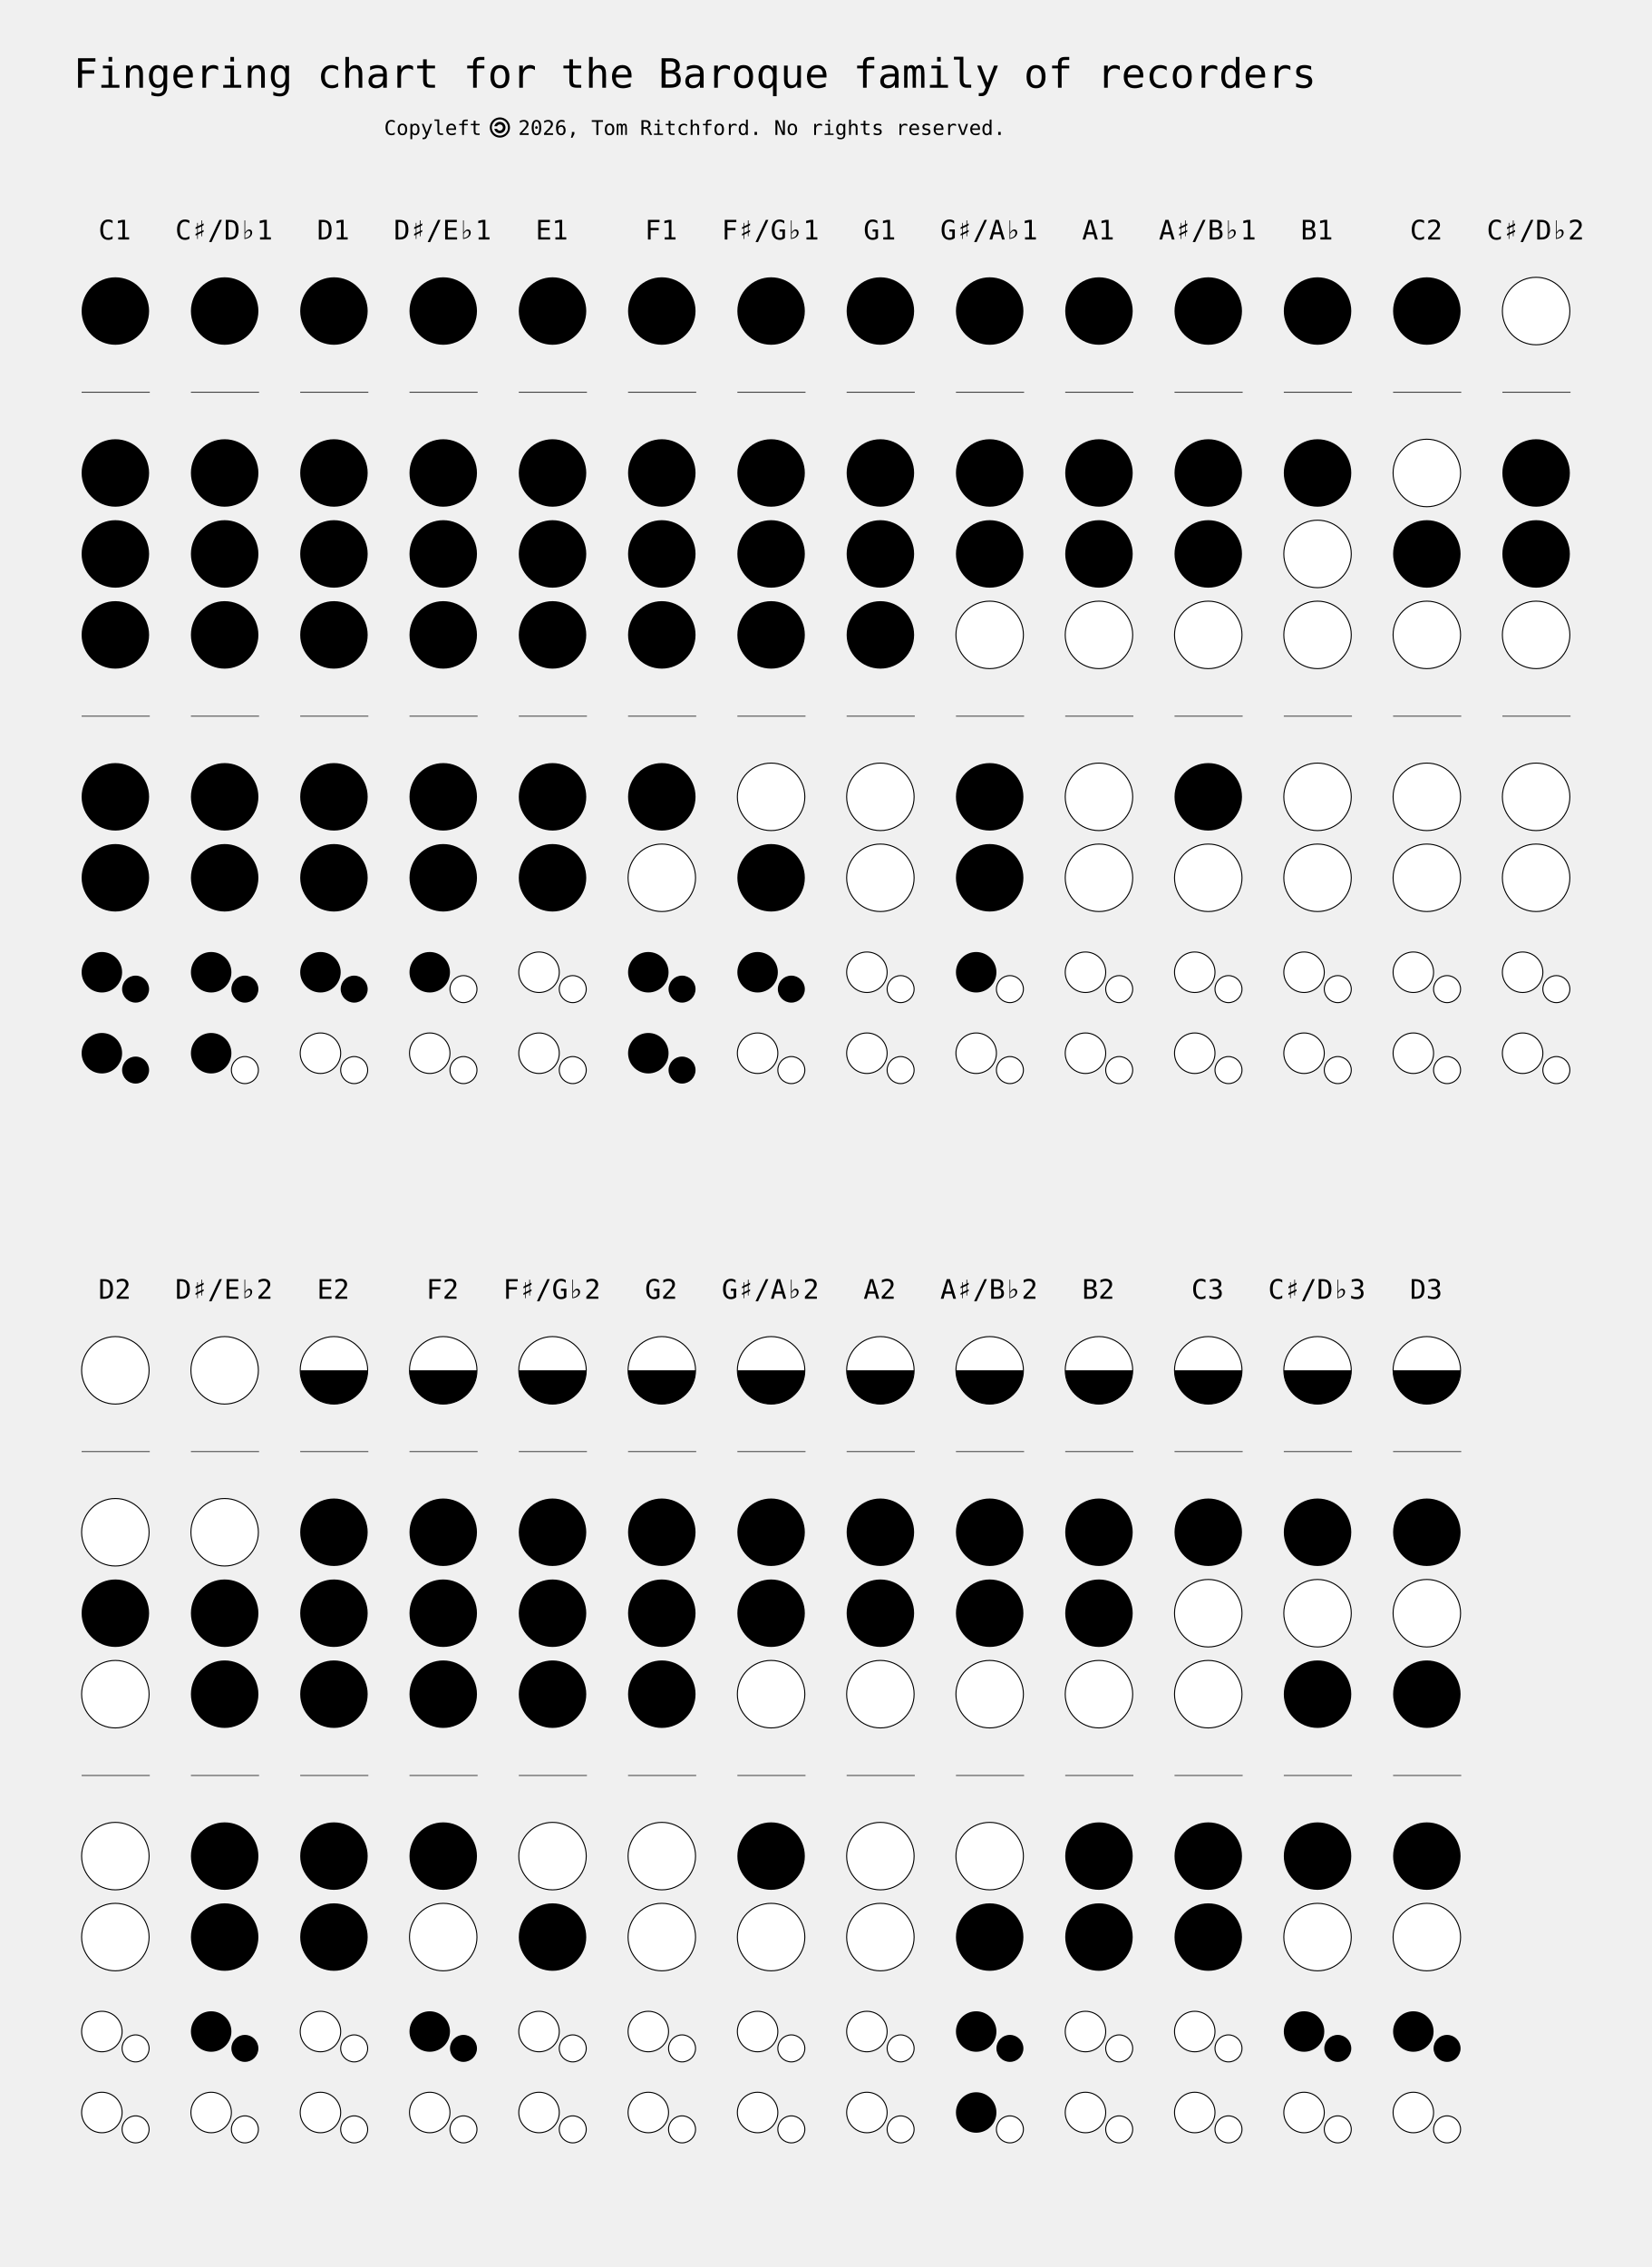
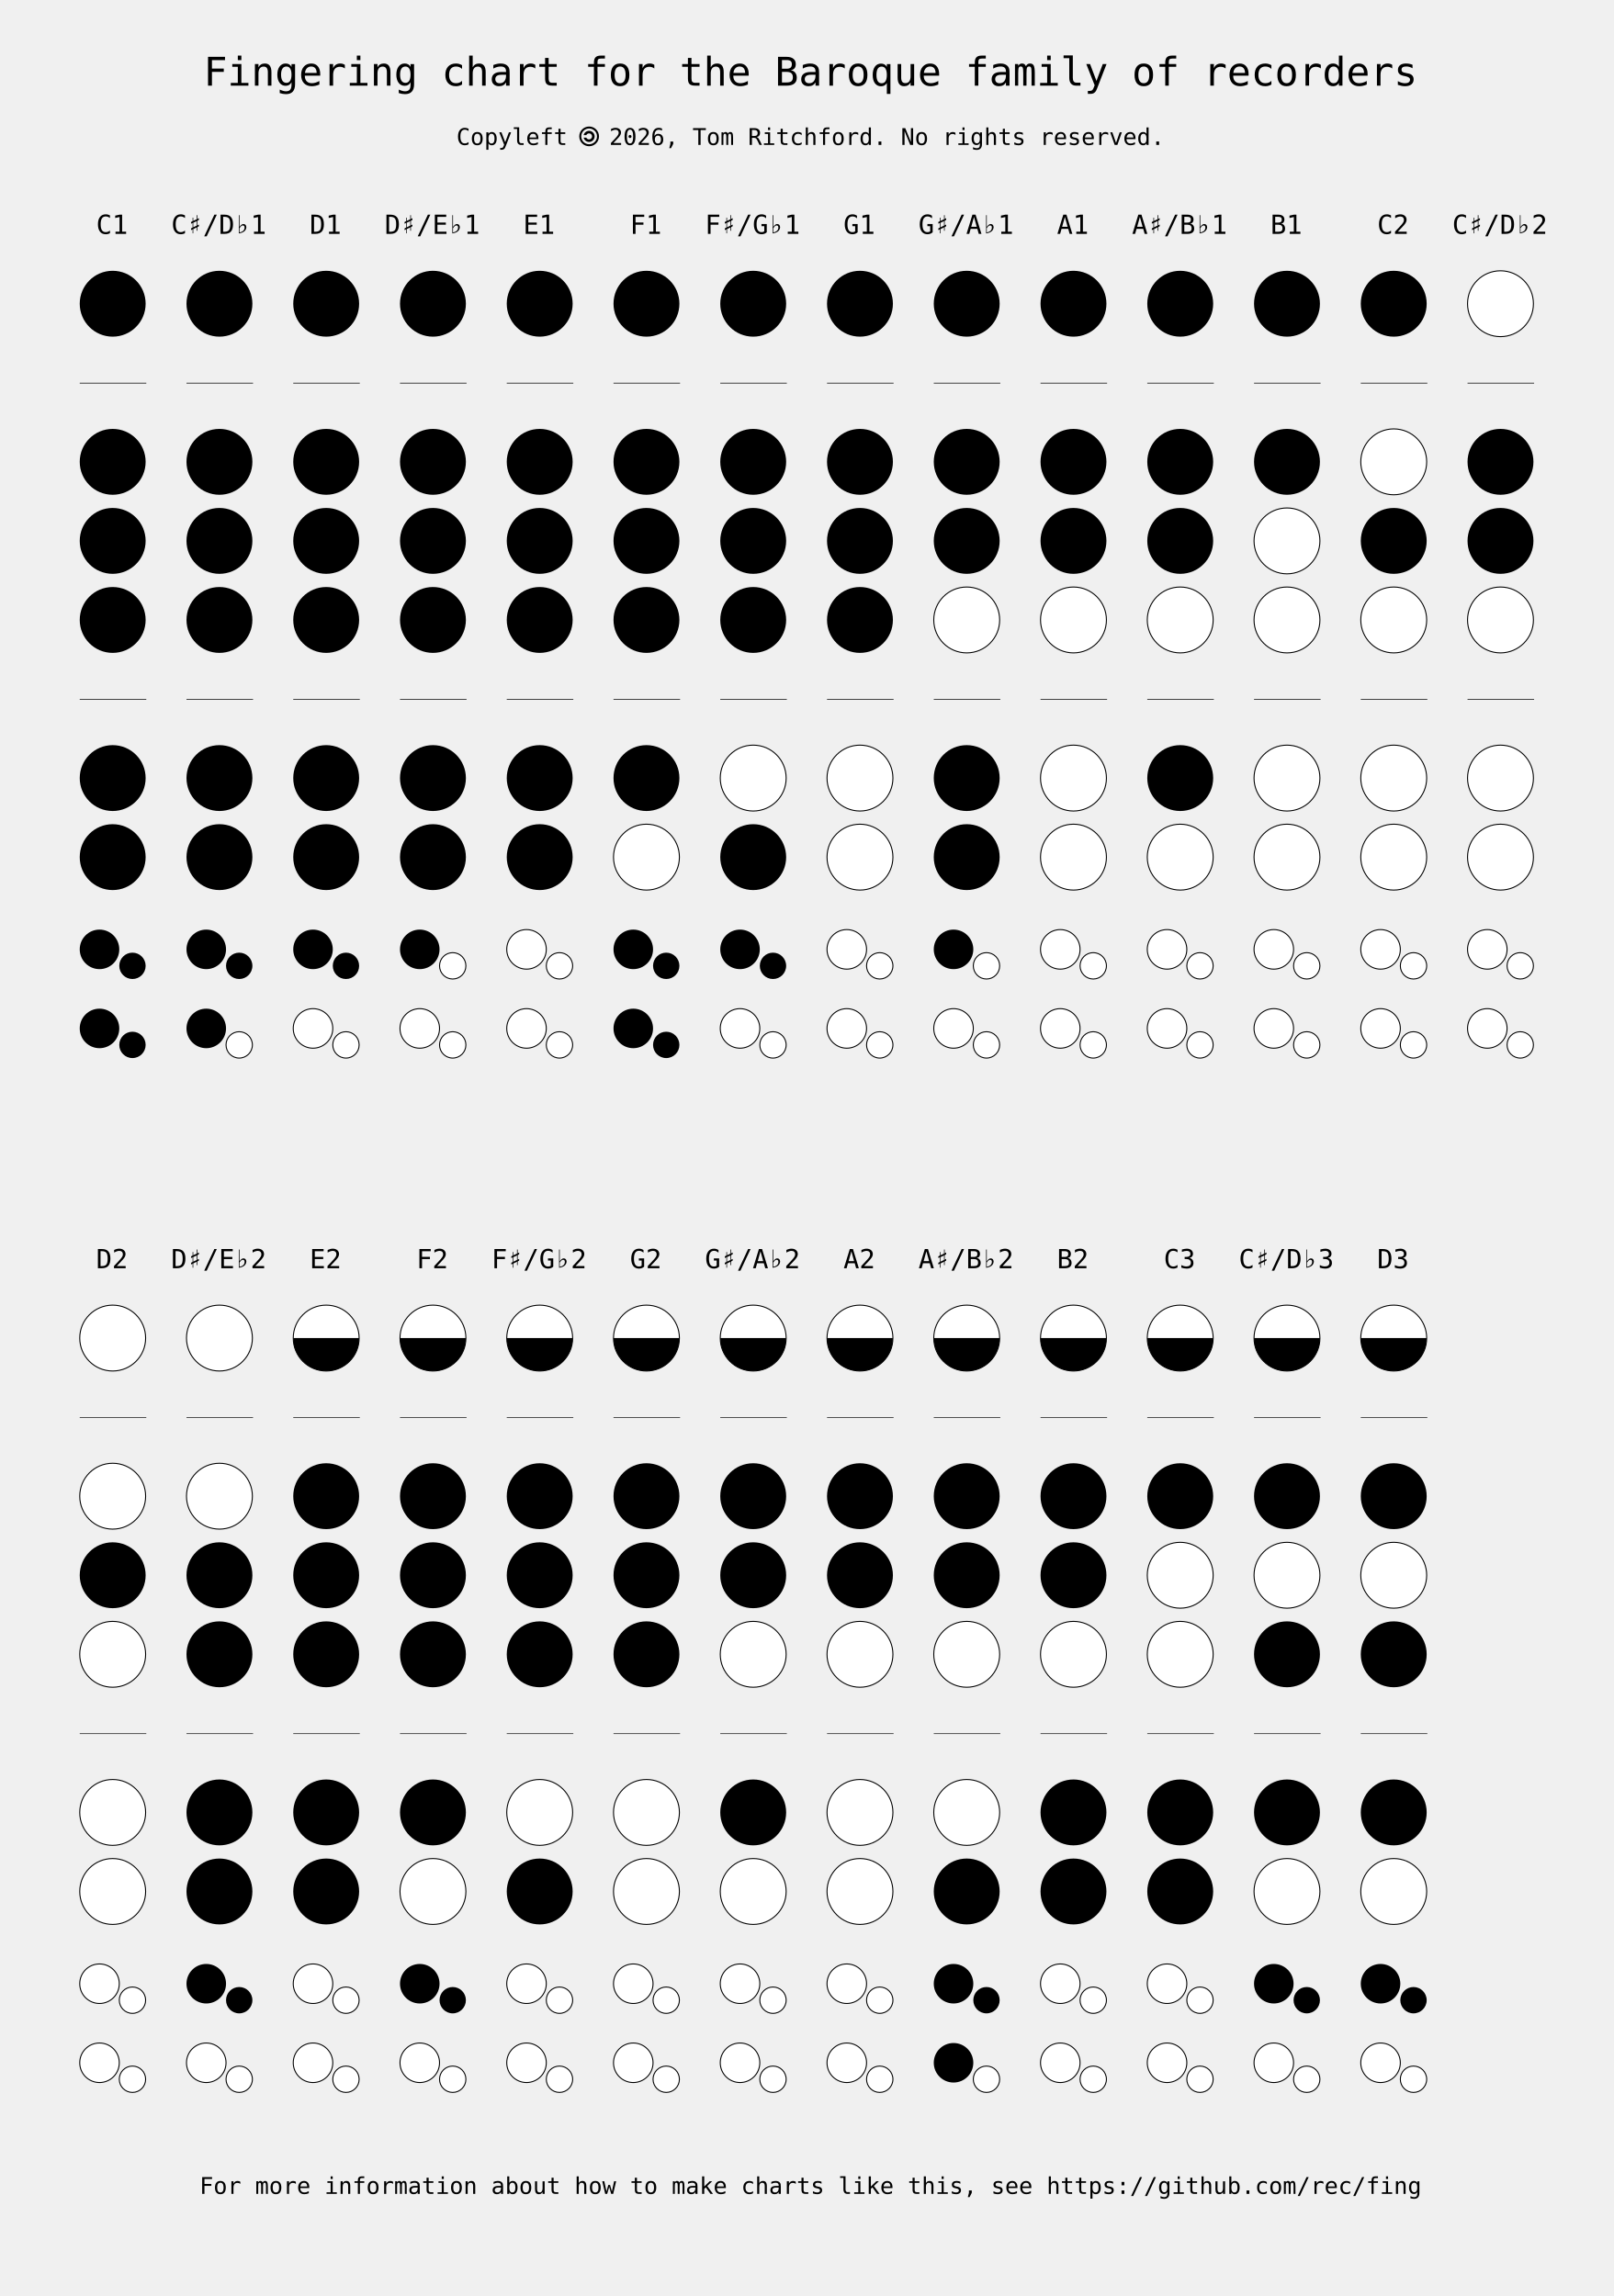
- <svg xmlns="http://www.w3.org/2000/svg" viewBox="0 0 2448 3360">
+ <svg xmlns="http://www.w3.org/2000/svg" viewBox="0 0 2448 3485">
  <defs>
    <svg id="copyleft">
      <circle cx="5" cy="5" r="4.49" fill="none" stroke="#000" stroke-width="1" />
      <path d="M 2.23,4.37 H 3.57 a 1.53,1.53 0 1 1 0,1.28 H 2.23 a 2.81,2.81 0 1 0 0-1.28 z" />
    </svg>
    <circle cx="50" cy="50" r="50" id="pad" />
    <circle cx="80" cy="95" r="20" id="little-hole" />
    <circle cx="30" cy="70" r="30" id="big-hole" />
    <rect x="0" y="50" width="120" height="1" style="fill: black;" id="horizontal-line" />
    <path d="  M 0,50   A 50,50 0 0 0 100,50   Z  " fill="black" id="octave" />
  </defs>
  <style>
    .body_background { fill: transparent; }
    .chart_background { fill: transparent; }
    .note_fingering_background { fill: transparent; }
    .fingering_background { fill: transparent; }
    .outline { fill: white; stroke: black; stroke-width: 1.5; }
    .caption { fill: black; font-size: 40px; font-family: monospace; text-anchor: middle; }
  </style>
-   <svg class="body" x="30" y="30" width="2388" height="3300">
+   <svg class="body" x="30" y="30" width="2388" height="3425">
    <rect class="body_background" width="100%" height="100%" />
    <svg>
-       <text font-size="60px" font-family="monospace" text-anchor="middle" x="1000" y="100">
+       <text font-size="60px" font-family="monospace" text-anchor="middle" x="1200" y="100">
        Fingering chart for the Baroque family of recorders
      </text>
-       <text font-size="30px" font-family="monospace" text-anchor="middle" x="1000" y="170">
+       <text font-size="35px" font-family="monospace" text-anchor="middle" x="1200" y="190">
        Copyleft <tspan fill="transparent">©</tspan> 2026, Tom Ritchford. No rights reserved.
      </text>
-       <use href="#copyleft" x="232" y="48" transform="scale(3, 3)" />
+       <use href="#copyleft" x="283" y="54" transform="scale(3, 3)" />
    </svg>
    <svg class="chart" x="30" y="250" width="2328" height="1420">
      <rect class="chart_background" width="100%" height="100%" />
      <svg class="note_fingering" x="30" y="30" width="162" height="1360">
        <rect class="note_fingering_background" width="100%" height="100%" />
        <svg class="fingering" x="30" y="100" width="102" height="1200">
          <rect class="fingering_background" width="100%" height="100%" />
          <use x="1" y="1" href="#pad" />
          <use x="1" y="121" href="#horizontal-line" />
          <use x="1" y="241" href="#pad" />
          <use x="1" y="361" href="#pad" />
          <use x="1" y="481" href="#pad" />
          <use x="1" y="601" href="#horizontal-line" />
          <use x="1" y="721" href="#pad" />
          <use x="1" y="841" href="#pad" />
          <use x="1" y="961" href="#little-hole" />
          <use x="1" y="961" href="#big-hole" />
          <use x="1" y="1081" href="#little-hole" />
          <use x="1" y="1081" href="#big-hole" />
        </svg>
        <text class="caption" height="100" x="80" y="45">  C1  </text>
      </svg>
      <svg class="note_fingering" x="192" y="30" width="162" height="1360">
        <rect class="note_fingering_background" width="100%" height="100%" />
        <svg class="fingering" x="30" y="100" width="102" height="1200">
          <rect class="fingering_background" width="100%" height="100%" />
          <use x="1" y="1" href="#pad" />
          <use x="1" y="121" href="#horizontal-line" />
          <use x="1" y="241" href="#pad" />
          <use x="1" y="361" href="#pad" />
          <use x="1" y="481" href="#pad" />
          <use x="1" y="601" href="#horizontal-line" />
          <use x="1" y="721" href="#pad" />
          <use x="1" y="841" href="#pad" />
          <use x="1" y="961" href="#little-hole" />
          <use x="1" y="961" href="#big-hole" />
          <use x="1" y="1081" href="#little-hole" class="outline" />
          <use x="1" y="1081" href="#big-hole" />
        </svg>
        <text class="caption" height="100" x="80" y="45">C♯/D♭1</text>
      </svg>
      <svg class="note_fingering" x="354" y="30" width="162" height="1360">
        <rect class="note_fingering_background" width="100%" height="100%" />
        <svg class="fingering" x="30" y="100" width="102" height="1200">
          <rect class="fingering_background" width="100%" height="100%" />
          <use x="1" y="1" href="#pad" />
          <use x="1" y="121" href="#horizontal-line" />
          <use x="1" y="241" href="#pad" />
          <use x="1" y="361" href="#pad" />
          <use x="1" y="481" href="#pad" />
          <use x="1" y="601" href="#horizontal-line" />
          <use x="1" y="721" href="#pad" />
          <use x="1" y="841" href="#pad" />
          <use x="1" y="961" href="#little-hole" />
          <use x="1" y="961" href="#big-hole" />
          <use x="1" y="1081" href="#little-hole" class="outline" />
          <use x="1" y="1081" href="#big-hole" class="outline" />
        </svg>
        <text class="caption" height="100" x="80" y="45">  D1  </text>
      </svg>
      <svg class="note_fingering" x="516" y="30" width="162" height="1360">
        <rect class="note_fingering_background" width="100%" height="100%" />
        <svg class="fingering" x="30" y="100" width="102" height="1200">
          <rect class="fingering_background" width="100%" height="100%" />
          <use x="1" y="1" href="#pad" />
          <use x="1" y="121" href="#horizontal-line" />
          <use x="1" y="241" href="#pad" />
          <use x="1" y="361" href="#pad" />
          <use x="1" y="481" href="#pad" />
          <use x="1" y="601" href="#horizontal-line" />
          <use x="1" y="721" href="#pad" />
          <use x="1" y="841" href="#pad" />
          <use x="1" y="961" href="#little-hole" class="outline" />
          <use x="1" y="961" href="#big-hole" />
          <use x="1" y="1081" href="#little-hole" class="outline" />
          <use x="1" y="1081" href="#big-hole" class="outline" />
        </svg>
        <text class="caption" height="100" x="80" y="45">D♯/E♭1</text>
      </svg>
      <svg class="note_fingering" x="678" y="30" width="162" height="1360">
        <rect class="note_fingering_background" width="100%" height="100%" />
        <svg class="fingering" x="30" y="100" width="102" height="1200">
          <rect class="fingering_background" width="100%" height="100%" />
          <use x="1" y="1" href="#pad" />
          <use x="1" y="121" href="#horizontal-line" />
          <use x="1" y="241" href="#pad" />
          <use x="1" y="361" href="#pad" />
          <use x="1" y="481" href="#pad" />
          <use x="1" y="601" href="#horizontal-line" />
          <use x="1" y="721" href="#pad" />
          <use x="1" y="841" href="#pad" />
          <use x="1" y="961" href="#little-hole" class="outline" />
          <use x="1" y="961" href="#big-hole" class="outline" />
          <use x="1" y="1081" href="#little-hole" class="outline" />
          <use x="1" y="1081" href="#big-hole" class="outline" />
        </svg>
        <text class="caption" height="100" x="80" y="45">  E1  </text>
      </svg>
      <svg class="note_fingering" x="840" y="30" width="162" height="1360">
        <rect class="note_fingering_background" width="100%" height="100%" />
        <svg class="fingering" x="30" y="100" width="102" height="1200">
          <rect class="fingering_background" width="100%" height="100%" />
          <use x="1" y="1" href="#pad" />
          <use x="1" y="121" href="#horizontal-line" />
          <use x="1" y="241" href="#pad" />
          <use x="1" y="361" href="#pad" />
          <use x="1" y="481" href="#pad" />
          <use x="1" y="601" href="#horizontal-line" />
          <use x="1" y="721" href="#pad" />
          <use x="1" y="841" href="#pad" class="outline" />
          <use x="1" y="961" href="#little-hole" />
          <use x="1" y="961" href="#big-hole" />
          <use x="1" y="1081" href="#little-hole" />
          <use x="1" y="1081" href="#big-hole" />
        </svg>
        <text class="caption" height="100" x="80" y="45">  F1  </text>
      </svg>
      <svg class="note_fingering" x="1002" y="30" width="162" height="1360">
        <rect class="note_fingering_background" width="100%" height="100%" />
        <svg class="fingering" x="30" y="100" width="102" height="1200">
          <rect class="fingering_background" width="100%" height="100%" />
          <use x="1" y="1" href="#pad" />
          <use x="1" y="121" href="#horizontal-line" />
          <use x="1" y="241" href="#pad" />
          <use x="1" y="361" href="#pad" />
          <use x="1" y="481" href="#pad" />
          <use x="1" y="601" href="#horizontal-line" />
          <use x="1" y="721" href="#pad" class="outline" />
          <use x="1" y="841" href="#pad" />
          <use x="1" y="961" href="#little-hole" />
          <use x="1" y="961" href="#big-hole" />
          <use x="1" y="1081" href="#little-hole" class="outline" />
          <use x="1" y="1081" href="#big-hole" class="outline" />
        </svg>
        <text class="caption" height="100" x="80" y="45">F♯/G♭1</text>
      </svg>
      <svg class="note_fingering" x="1164" y="30" width="162" height="1360">
        <rect class="note_fingering_background" width="100%" height="100%" />
        <svg class="fingering" x="30" y="100" width="102" height="1200">
          <rect class="fingering_background" width="100%" height="100%" />
          <use x="1" y="1" href="#pad" />
          <use x="1" y="121" href="#horizontal-line" />
          <use x="1" y="241" href="#pad" />
          <use x="1" y="361" href="#pad" />
          <use x="1" y="481" href="#pad" />
          <use x="1" y="601" href="#horizontal-line" />
          <use x="1" y="721" href="#pad" class="outline" />
          <use x="1" y="841" href="#pad" class="outline" />
          <use x="1" y="961" href="#little-hole" class="outline" />
          <use x="1" y="961" href="#big-hole" class="outline" />
          <use x="1" y="1081" href="#little-hole" class="outline" />
          <use x="1" y="1081" href="#big-hole" class="outline" />
        </svg>
        <text class="caption" height="100" x="80" y="45">  G1  </text>
      </svg>
      <svg class="note_fingering" x="1326" y="30" width="162" height="1360">
        <rect class="note_fingering_background" width="100%" height="100%" />
        <svg class="fingering" x="30" y="100" width="102" height="1200">
          <rect class="fingering_background" width="100%" height="100%" />
          <use x="1" y="1" href="#pad" />
          <use x="1" y="121" href="#horizontal-line" />
          <use x="1" y="241" href="#pad" />
          <use x="1" y="361" href="#pad" />
          <use x="1" y="481" href="#pad" class="outline" />
          <use x="1" y="601" href="#horizontal-line" />
          <use x="1" y="721" href="#pad" />
          <use x="1" y="841" href="#pad" />
          <use x="1" y="961" href="#little-hole" class="outline" />
          <use x="1" y="961" href="#big-hole" />
          <use x="1" y="1081" href="#little-hole" class="outline" />
          <use x="1" y="1081" href="#big-hole" class="outline" />
        </svg>
        <text class="caption" height="100" x="80" y="45">G♯/A♭1</text>
      </svg>
      <svg class="note_fingering" x="1488" y="30" width="162" height="1360">
        <rect class="note_fingering_background" width="100%" height="100%" />
        <svg class="fingering" x="30" y="100" width="102" height="1200">
          <rect class="fingering_background" width="100%" height="100%" />
          <use x="1" y="1" href="#pad" />
          <use x="1" y="121" href="#horizontal-line" />
          <use x="1" y="241" href="#pad" />
          <use x="1" y="361" href="#pad" />
          <use x="1" y="481" href="#pad" class="outline" />
          <use x="1" y="601" href="#horizontal-line" />
          <use x="1" y="721" href="#pad" class="outline" />
          <use x="1" y="841" href="#pad" class="outline" />
          <use x="1" y="961" href="#little-hole" class="outline" />
          <use x="1" y="961" href="#big-hole" class="outline" />
          <use x="1" y="1081" href="#little-hole" class="outline" />
          <use x="1" y="1081" href="#big-hole" class="outline" />
        </svg>
        <text class="caption" height="100" x="80" y="45">  A1  </text>
      </svg>
      <svg class="note_fingering" x="1650" y="30" width="162" height="1360">
        <rect class="note_fingering_background" width="100%" height="100%" />
        <svg class="fingering" x="30" y="100" width="102" height="1200">
          <rect class="fingering_background" width="100%" height="100%" />
          <use x="1" y="1" href="#pad" />
          <use x="1" y="121" href="#horizontal-line" />
          <use x="1" y="241" href="#pad" />
          <use x="1" y="361" href="#pad" />
          <use x="1" y="481" href="#pad" class="outline" />
          <use x="1" y="601" href="#horizontal-line" />
          <use x="1" y="721" href="#pad" />
          <use x="1" y="841" href="#pad" class="outline" />
          <use x="1" y="961" href="#little-hole" class="outline" />
          <use x="1" y="961" href="#big-hole" class="outline" />
          <use x="1" y="1081" href="#little-hole" class="outline" />
          <use x="1" y="1081" href="#big-hole" class="outline" />
        </svg>
        <text class="caption" height="100" x="80" y="45">A♯/B♭1</text>
      </svg>
      <svg class="note_fingering" x="1812" y="30" width="162" height="1360">
        <rect class="note_fingering_background" width="100%" height="100%" />
        <svg class="fingering" x="30" y="100" width="102" height="1200">
          <rect class="fingering_background" width="100%" height="100%" />
          <use x="1" y="1" href="#pad" />
          <use x="1" y="121" href="#horizontal-line" />
          <use x="1" y="241" href="#pad" />
          <use x="1" y="361" href="#pad" class="outline" />
          <use x="1" y="481" href="#pad" class="outline" />
          <use x="1" y="601" href="#horizontal-line" />
          <use x="1" y="721" href="#pad" class="outline" />
          <use x="1" y="841" href="#pad" class="outline" />
          <use x="1" y="961" href="#little-hole" class="outline" />
          <use x="1" y="961" href="#big-hole" class="outline" />
          <use x="1" y="1081" href="#little-hole" class="outline" />
          <use x="1" y="1081" href="#big-hole" class="outline" />
        </svg>
        <text class="caption" height="100" x="80" y="45">  B1  </text>
      </svg>
      <svg class="note_fingering" x="1974" y="30" width="162" height="1360">
        <rect class="note_fingering_background" width="100%" height="100%" />
        <svg class="fingering" x="30" y="100" width="102" height="1200">
          <rect class="fingering_background" width="100%" height="100%" />
          <use x="1" y="1" href="#pad" />
          <use x="1" y="121" href="#horizontal-line" />
          <use x="1" y="241" href="#pad" class="outline" />
          <use x="1" y="361" href="#pad" />
          <use x="1" y="481" href="#pad" class="outline" />
          <use x="1" y="601" href="#horizontal-line" />
          <use x="1" y="721" href="#pad" class="outline" />
          <use x="1" y="841" href="#pad" class="outline" />
          <use x="1" y="961" href="#little-hole" class="outline" />
          <use x="1" y="961" href="#big-hole" class="outline" />
          <use x="1" y="1081" href="#little-hole" class="outline" />
          <use x="1" y="1081" href="#big-hole" class="outline" />
        </svg>
        <text class="caption" height="100" x="80" y="45">  C2  </text>
      </svg>
      <svg class="note_fingering" x="2136" y="30" width="162" height="1360">
        <rect class="note_fingering_background" width="100%" height="100%" />
        <svg class="fingering" x="30" y="100" width="102" height="1200">
          <rect class="fingering_background" width="100%" height="100%" />
          <use x="1" y="1" href="#pad" class="outline" />
          <use x="1" y="121" href="#horizontal-line" />
          <use x="1" y="241" href="#pad" />
          <use x="1" y="361" href="#pad" />
          <use x="1" y="481" href="#pad" class="outline" />
          <use x="1" y="601" href="#horizontal-line" />
          <use x="1" y="721" href="#pad" class="outline" />
          <use x="1" y="841" href="#pad" class="outline" />
          <use x="1" y="961" href="#little-hole" class="outline" />
          <use x="1" y="961" href="#big-hole" class="outline" />
          <use x="1" y="1081" href="#little-hole" class="outline" />
          <use x="1" y="1081" href="#big-hole" class="outline" />
        </svg>
        <text class="caption" height="100" x="80" y="45">C♯/D♭2</text>
      </svg>
    </svg>
    <svg class="chart" x="30" y="1820" width="2328" height="1420">
      <rect class="chart_background" width="100%" height="100%" />
      <svg class="note_fingering" x="30" y="30" width="162" height="1360">
        <rect class="note_fingering_background" width="100%" height="100%" />
        <svg class="fingering" x="30" y="100" width="102" height="1200">
          <rect class="fingering_background" width="100%" height="100%" />
          <use x="1" y="1" href="#pad" class="outline" />
          <use x="1" y="121" href="#horizontal-line" />
          <use x="1" y="241" href="#pad" class="outline" />
          <use x="1" y="361" href="#pad" />
          <use x="1" y="481" href="#pad" class="outline" />
          <use x="1" y="601" href="#horizontal-line" />
          <use x="1" y="721" href="#pad" class="outline" />
          <use x="1" y="841" href="#pad" class="outline" />
          <use x="1" y="961" href="#little-hole" class="outline" />
          <use x="1" y="961" href="#big-hole" class="outline" />
          <use x="1" y="1081" href="#little-hole" class="outline" />
          <use x="1" y="1081" href="#big-hole" class="outline" />
        </svg>
        <text class="caption" height="100" x="80" y="45">  D2  </text>
      </svg>
      <svg class="note_fingering" x="192" y="30" width="162" height="1360">
        <rect class="note_fingering_background" width="100%" height="100%" />
        <svg class="fingering" x="30" y="100" width="102" height="1200">
          <rect class="fingering_background" width="100%" height="100%" />
          <use x="1" y="1" href="#pad" class="outline" />
          <use x="1" y="121" href="#horizontal-line" />
          <use x="1" y="241" href="#pad" class="outline" />
          <use x="1" y="361" href="#pad" />
          <use x="1" y="481" href="#pad" />
          <use x="1" y="601" href="#horizontal-line" />
          <use x="1" y="721" href="#pad" />
          <use x="1" y="841" href="#pad" />
          <use x="1" y="961" href="#little-hole" />
          <use x="1" y="961" href="#big-hole" />
          <use x="1" y="1081" href="#little-hole" class="outline" />
          <use x="1" y="1081" href="#big-hole" class="outline" />
        </svg>
        <text class="caption" height="100" x="80" y="45">D♯/E♭2</text>
      </svg>
      <svg class="note_fingering" x="354" y="30" width="162" height="1360">
        <rect class="note_fingering_background" width="100%" height="100%" />
        <svg class="fingering" x="30" y="100" width="102" height="1200">
          <rect class="fingering_background" width="100%" height="100%" />
          <use x="1" y="1" href="#pad" class="outline" />
          <use x="1" y="1" href="#octave" />
          <use x="1" y="121" href="#horizontal-line" />
          <use x="1" y="241" href="#pad" />
          <use x="1" y="361" href="#pad" />
          <use x="1" y="481" href="#pad" />
          <use x="1" y="601" href="#horizontal-line" />
          <use x="1" y="721" href="#pad" />
          <use x="1" y="841" href="#pad" />
          <use x="1" y="961" href="#little-hole" class="outline" />
          <use x="1" y="961" href="#big-hole" class="outline" />
          <use x="1" y="1081" href="#little-hole" class="outline" />
          <use x="1" y="1081" href="#big-hole" class="outline" />
        </svg>
        <text class="caption" height="100" x="80" y="45">  E2  </text>
      </svg>
      <svg class="note_fingering" x="516" y="30" width="162" height="1360">
        <rect class="note_fingering_background" width="100%" height="100%" />
        <svg class="fingering" x="30" y="100" width="102" height="1200">
          <rect class="fingering_background" width="100%" height="100%" />
          <use x="1" y="1" href="#pad" class="outline" />
          <use x="1" y="1" href="#octave" />
          <use x="1" y="121" href="#horizontal-line" />
          <use x="1" y="241" href="#pad" />
          <use x="1" y="361" href="#pad" />
          <use x="1" y="481" href="#pad" />
          <use x="1" y="601" href="#horizontal-line" />
          <use x="1" y="721" href="#pad" />
          <use x="1" y="841" href="#pad" class="outline" />
          <use x="1" y="961" href="#little-hole" />
          <use x="1" y="961" href="#big-hole" />
          <use x="1" y="1081" href="#little-hole" class="outline" />
          <use x="1" y="1081" href="#big-hole" class="outline" />
        </svg>
        <text class="caption" height="100" x="80" y="45">  F2  </text>
      </svg>
      <svg class="note_fingering" x="678" y="30" width="162" height="1360">
        <rect class="note_fingering_background" width="100%" height="100%" />
        <svg class="fingering" x="30" y="100" width="102" height="1200">
          <rect class="fingering_background" width="100%" height="100%" />
          <use x="1" y="1" href="#pad" class="outline" />
          <use x="1" y="1" href="#octave" />
          <use x="1" y="121" href="#horizontal-line" />
          <use x="1" y="241" href="#pad" />
          <use x="1" y="361" href="#pad" />
          <use x="1" y="481" href="#pad" />
          <use x="1" y="601" href="#horizontal-line" />
          <use x="1" y="721" href="#pad" class="outline" />
          <use x="1" y="841" href="#pad" />
          <use x="1" y="961" href="#little-hole" class="outline" />
          <use x="1" y="961" href="#big-hole" class="outline" />
          <use x="1" y="1081" href="#little-hole" class="outline" />
          <use x="1" y="1081" href="#big-hole" class="outline" />
        </svg>
        <text class="caption" height="100" x="80" y="45">F♯/G♭2</text>
      </svg>
      <svg class="note_fingering" x="840" y="30" width="162" height="1360">
        <rect class="note_fingering_background" width="100%" height="100%" />
        <svg class="fingering" x="30" y="100" width="102" height="1200">
          <rect class="fingering_background" width="100%" height="100%" />
          <use x="1" y="1" href="#pad" class="outline" />
          <use x="1" y="1" href="#octave" />
          <use x="1" y="121" href="#horizontal-line" />
          <use x="1" y="241" href="#pad" />
          <use x="1" y="361" href="#pad" />
          <use x="1" y="481" href="#pad" />
          <use x="1" y="601" href="#horizontal-line" />
          <use x="1" y="721" href="#pad" class="outline" />
          <use x="1" y="841" href="#pad" class="outline" />
          <use x="1" y="961" href="#little-hole" class="outline" />
          <use x="1" y="961" href="#big-hole" class="outline" />
          <use x="1" y="1081" href="#little-hole" class="outline" />
          <use x="1" y="1081" href="#big-hole" class="outline" />
        </svg>
        <text class="caption" height="100" x="80" y="45">  G2  </text>
      </svg>
      <svg class="note_fingering" x="1002" y="30" width="162" height="1360">
        <rect class="note_fingering_background" width="100%" height="100%" />
        <svg class="fingering" x="30" y="100" width="102" height="1200">
          <rect class="fingering_background" width="100%" height="100%" />
          <use x="1" y="1" href="#pad" class="outline" />
          <use x="1" y="1" href="#octave" />
          <use x="1" y="121" href="#horizontal-line" />
          <use x="1" y="241" href="#pad" />
          <use x="1" y="361" href="#pad" />
          <use x="1" y="481" href="#pad" class="outline" />
          <use x="1" y="601" href="#horizontal-line" />
          <use x="1" y="721" href="#pad" />
          <use x="1" y="841" href="#pad" class="outline" />
          <use x="1" y="961" href="#little-hole" class="outline" />
          <use x="1" y="961" href="#big-hole" class="outline" />
          <use x="1" y="1081" href="#little-hole" class="outline" />
          <use x="1" y="1081" href="#big-hole" class="outline" />
        </svg>
        <text class="caption" height="100" x="80" y="45">G♯/A♭2</text>
      </svg>
      <svg class="note_fingering" x="1164" y="30" width="162" height="1360">
        <rect class="note_fingering_background" width="100%" height="100%" />
        <svg class="fingering" x="30" y="100" width="102" height="1200">
          <rect class="fingering_background" width="100%" height="100%" />
          <use x="1" y="1" href="#pad" class="outline" />
          <use x="1" y="1" href="#octave" />
          <use x="1" y="121" href="#horizontal-line" />
          <use x="1" y="241" href="#pad" />
          <use x="1" y="361" href="#pad" />
          <use x="1" y="481" href="#pad" class="outline" />
          <use x="1" y="601" href="#horizontal-line" />
          <use x="1" y="721" href="#pad" class="outline" />
          <use x="1" y="841" href="#pad" class="outline" />
          <use x="1" y="961" href="#little-hole" class="outline" />
          <use x="1" y="961" href="#big-hole" class="outline" />
          <use x="1" y="1081" href="#little-hole" class="outline" />
          <use x="1" y="1081" href="#big-hole" class="outline" />
        </svg>
        <text class="caption" height="100" x="80" y="45">  A2  </text>
      </svg>
      <svg class="note_fingering" x="1326" y="30" width="162" height="1360">
        <rect class="note_fingering_background" width="100%" height="100%" />
        <svg class="fingering" x="30" y="100" width="102" height="1200">
          <rect class="fingering_background" width="100%" height="100%" />
          <use x="1" y="1" href="#pad" class="outline" />
          <use x="1" y="1" href="#octave" />
          <use x="1" y="121" href="#horizontal-line" />
          <use x="1" y="241" href="#pad" />
          <use x="1" y="361" href="#pad" />
          <use x="1" y="481" href="#pad" class="outline" />
          <use x="1" y="601" href="#horizontal-line" />
          <use x="1" y="721" href="#pad" class="outline" />
          <use x="1" y="841" href="#pad" />
          <use x="1" y="961" href="#little-hole" />
          <use x="1" y="961" href="#big-hole" />
          <use x="1" y="1081" href="#little-hole" class="outline" />
          <use x="1" y="1081" href="#big-hole" />
        </svg>
        <text class="caption" height="100" x="80" y="45">A♯/B♭2</text>
      </svg>
      <svg class="note_fingering" x="1488" y="30" width="162" height="1360">
        <rect class="note_fingering_background" width="100%" height="100%" />
        <svg class="fingering" x="30" y="100" width="102" height="1200">
          <rect class="fingering_background" width="100%" height="100%" />
          <use x="1" y="1" href="#pad" class="outline" />
          <use x="1" y="1" href="#octave" />
          <use x="1" y="121" href="#horizontal-line" />
          <use x="1" y="241" href="#pad" />
          <use x="1" y="361" href="#pad" />
          <use x="1" y="481" href="#pad" class="outline" />
          <use x="1" y="601" href="#horizontal-line" />
          <use x="1" y="721" href="#pad" />
          <use x="1" y="841" href="#pad" />
          <use x="1" y="961" href="#little-hole" class="outline" />
          <use x="1" y="961" href="#big-hole" class="outline" />
          <use x="1" y="1081" href="#little-hole" class="outline" />
          <use x="1" y="1081" href="#big-hole" class="outline" />
        </svg>
        <text class="caption" height="100" x="80" y="45">  B2  </text>
      </svg>
      <svg class="note_fingering" x="1650" y="30" width="162" height="1360">
        <rect class="note_fingering_background" width="100%" height="100%" />
        <svg class="fingering" x="30" y="100" width="102" height="1200">
          <rect class="fingering_background" width="100%" height="100%" />
          <use x="1" y="1" href="#pad" class="outline" />
          <use x="1" y="1" href="#octave" />
          <use x="1" y="121" href="#horizontal-line" />
          <use x="1" y="241" href="#pad" />
          <use x="1" y="361" href="#pad" class="outline" />
          <use x="1" y="481" href="#pad" class="outline" />
          <use x="1" y="601" href="#horizontal-line" />
          <use x="1" y="721" href="#pad" />
          <use x="1" y="841" href="#pad" />
          <use x="1" y="961" href="#little-hole" class="outline" />
          <use x="1" y="961" href="#big-hole" class="outline" />
          <use x="1" y="1081" href="#little-hole" class="outline" />
          <use x="1" y="1081" href="#big-hole" class="outline" />
        </svg>
        <text class="caption" height="100" x="80" y="45">  C3  </text>
      </svg>
      <svg class="note_fingering" x="1812" y="30" width="162" height="1360">
        <rect class="note_fingering_background" width="100%" height="100%" />
        <svg class="fingering" x="30" y="100" width="102" height="1200">
          <rect class="fingering_background" width="100%" height="100%" />
          <use x="1" y="1" href="#pad" class="outline" />
          <use x="1" y="1" href="#octave" />
          <use x="1" y="121" href="#horizontal-line" />
          <use x="1" y="241" href="#pad" />
          <use x="1" y="361" href="#pad" class="outline" />
          <use x="1" y="481" href="#pad" />
          <use x="1" y="601" href="#horizontal-line" />
          <use x="1" y="721" href="#pad" />
          <use x="1" y="841" href="#pad" class="outline" />
          <use x="1" y="961" href="#little-hole" />
          <use x="1" y="961" href="#big-hole" />
          <use x="1" y="1081" href="#little-hole" class="outline" />
          <use x="1" y="1081" href="#big-hole" class="outline" />
        </svg>
        <text class="caption" height="100" x="80" y="45">C♯/D♭3</text>
      </svg>
      <svg class="note_fingering" x="1974" y="30" width="162" height="1360">
        <rect class="note_fingering_background" width="100%" height="100%" />
        <svg class="fingering" x="30" y="100" width="102" height="1200">
          <rect class="fingering_background" width="100%" height="100%" />
          <use x="1" y="1" href="#pad" class="outline" />
          <use x="1" y="1" href="#octave" />
          <use x="1" y="121" href="#horizontal-line" />
          <use x="1" y="241" href="#pad" />
          <use x="1" y="361" href="#pad" class="outline" />
          <use x="1" y="481" href="#pad" />
          <use x="1" y="601" href="#horizontal-line" />
          <use x="1" y="721" href="#pad" />
          <use x="1" y="841" href="#pad" class="outline" />
          <use x="1" y="961" href="#little-hole" />
          <use x="1" y="961" href="#big-hole" />
          <use x="1" y="1081" href="#little-hole" class="outline" />
          <use x="1" y="1081" href="#big-hole" class="outline" />
        </svg>
        <text class="caption" height="100" x="80" y="45">  D3  </text>
      </svg>
    </svg>
+     <text font-size="35px" font-family="monospace" text-anchor="middle" x="1200" y="3300">
+       For more information about how to make charts like this, see https://github.com/rec/fing
+     </text>
  </svg>
</svg>
